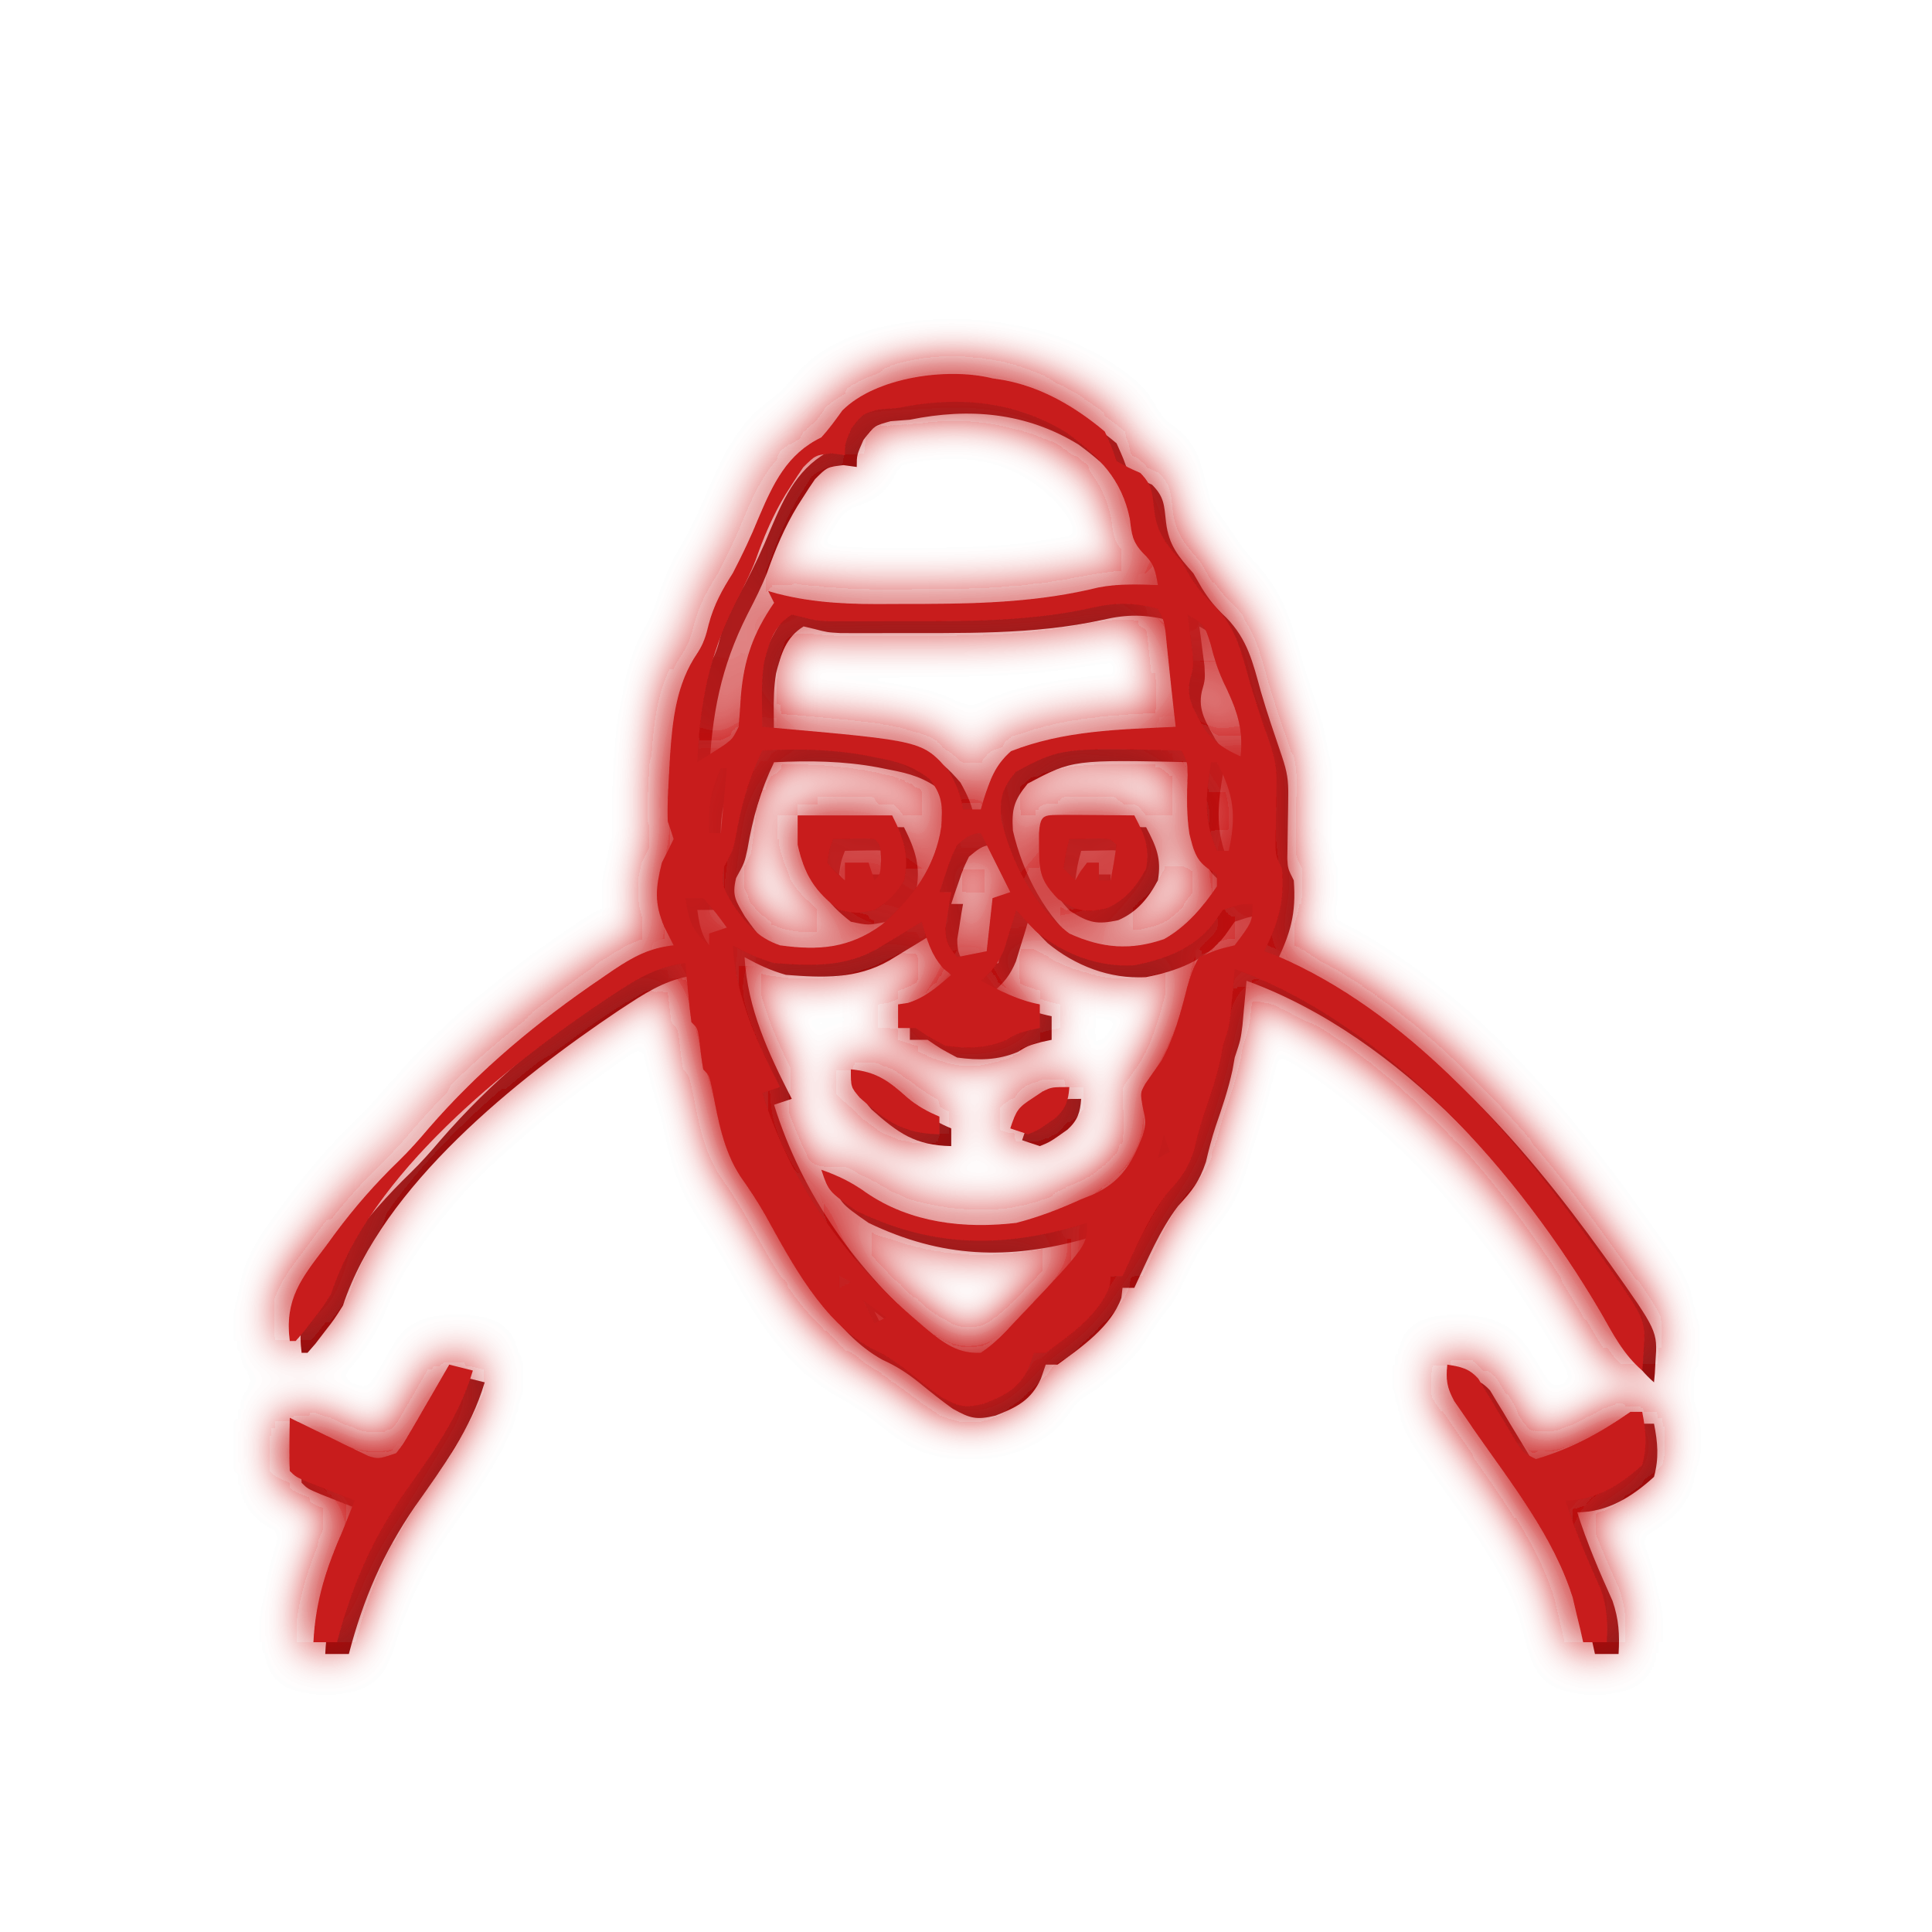
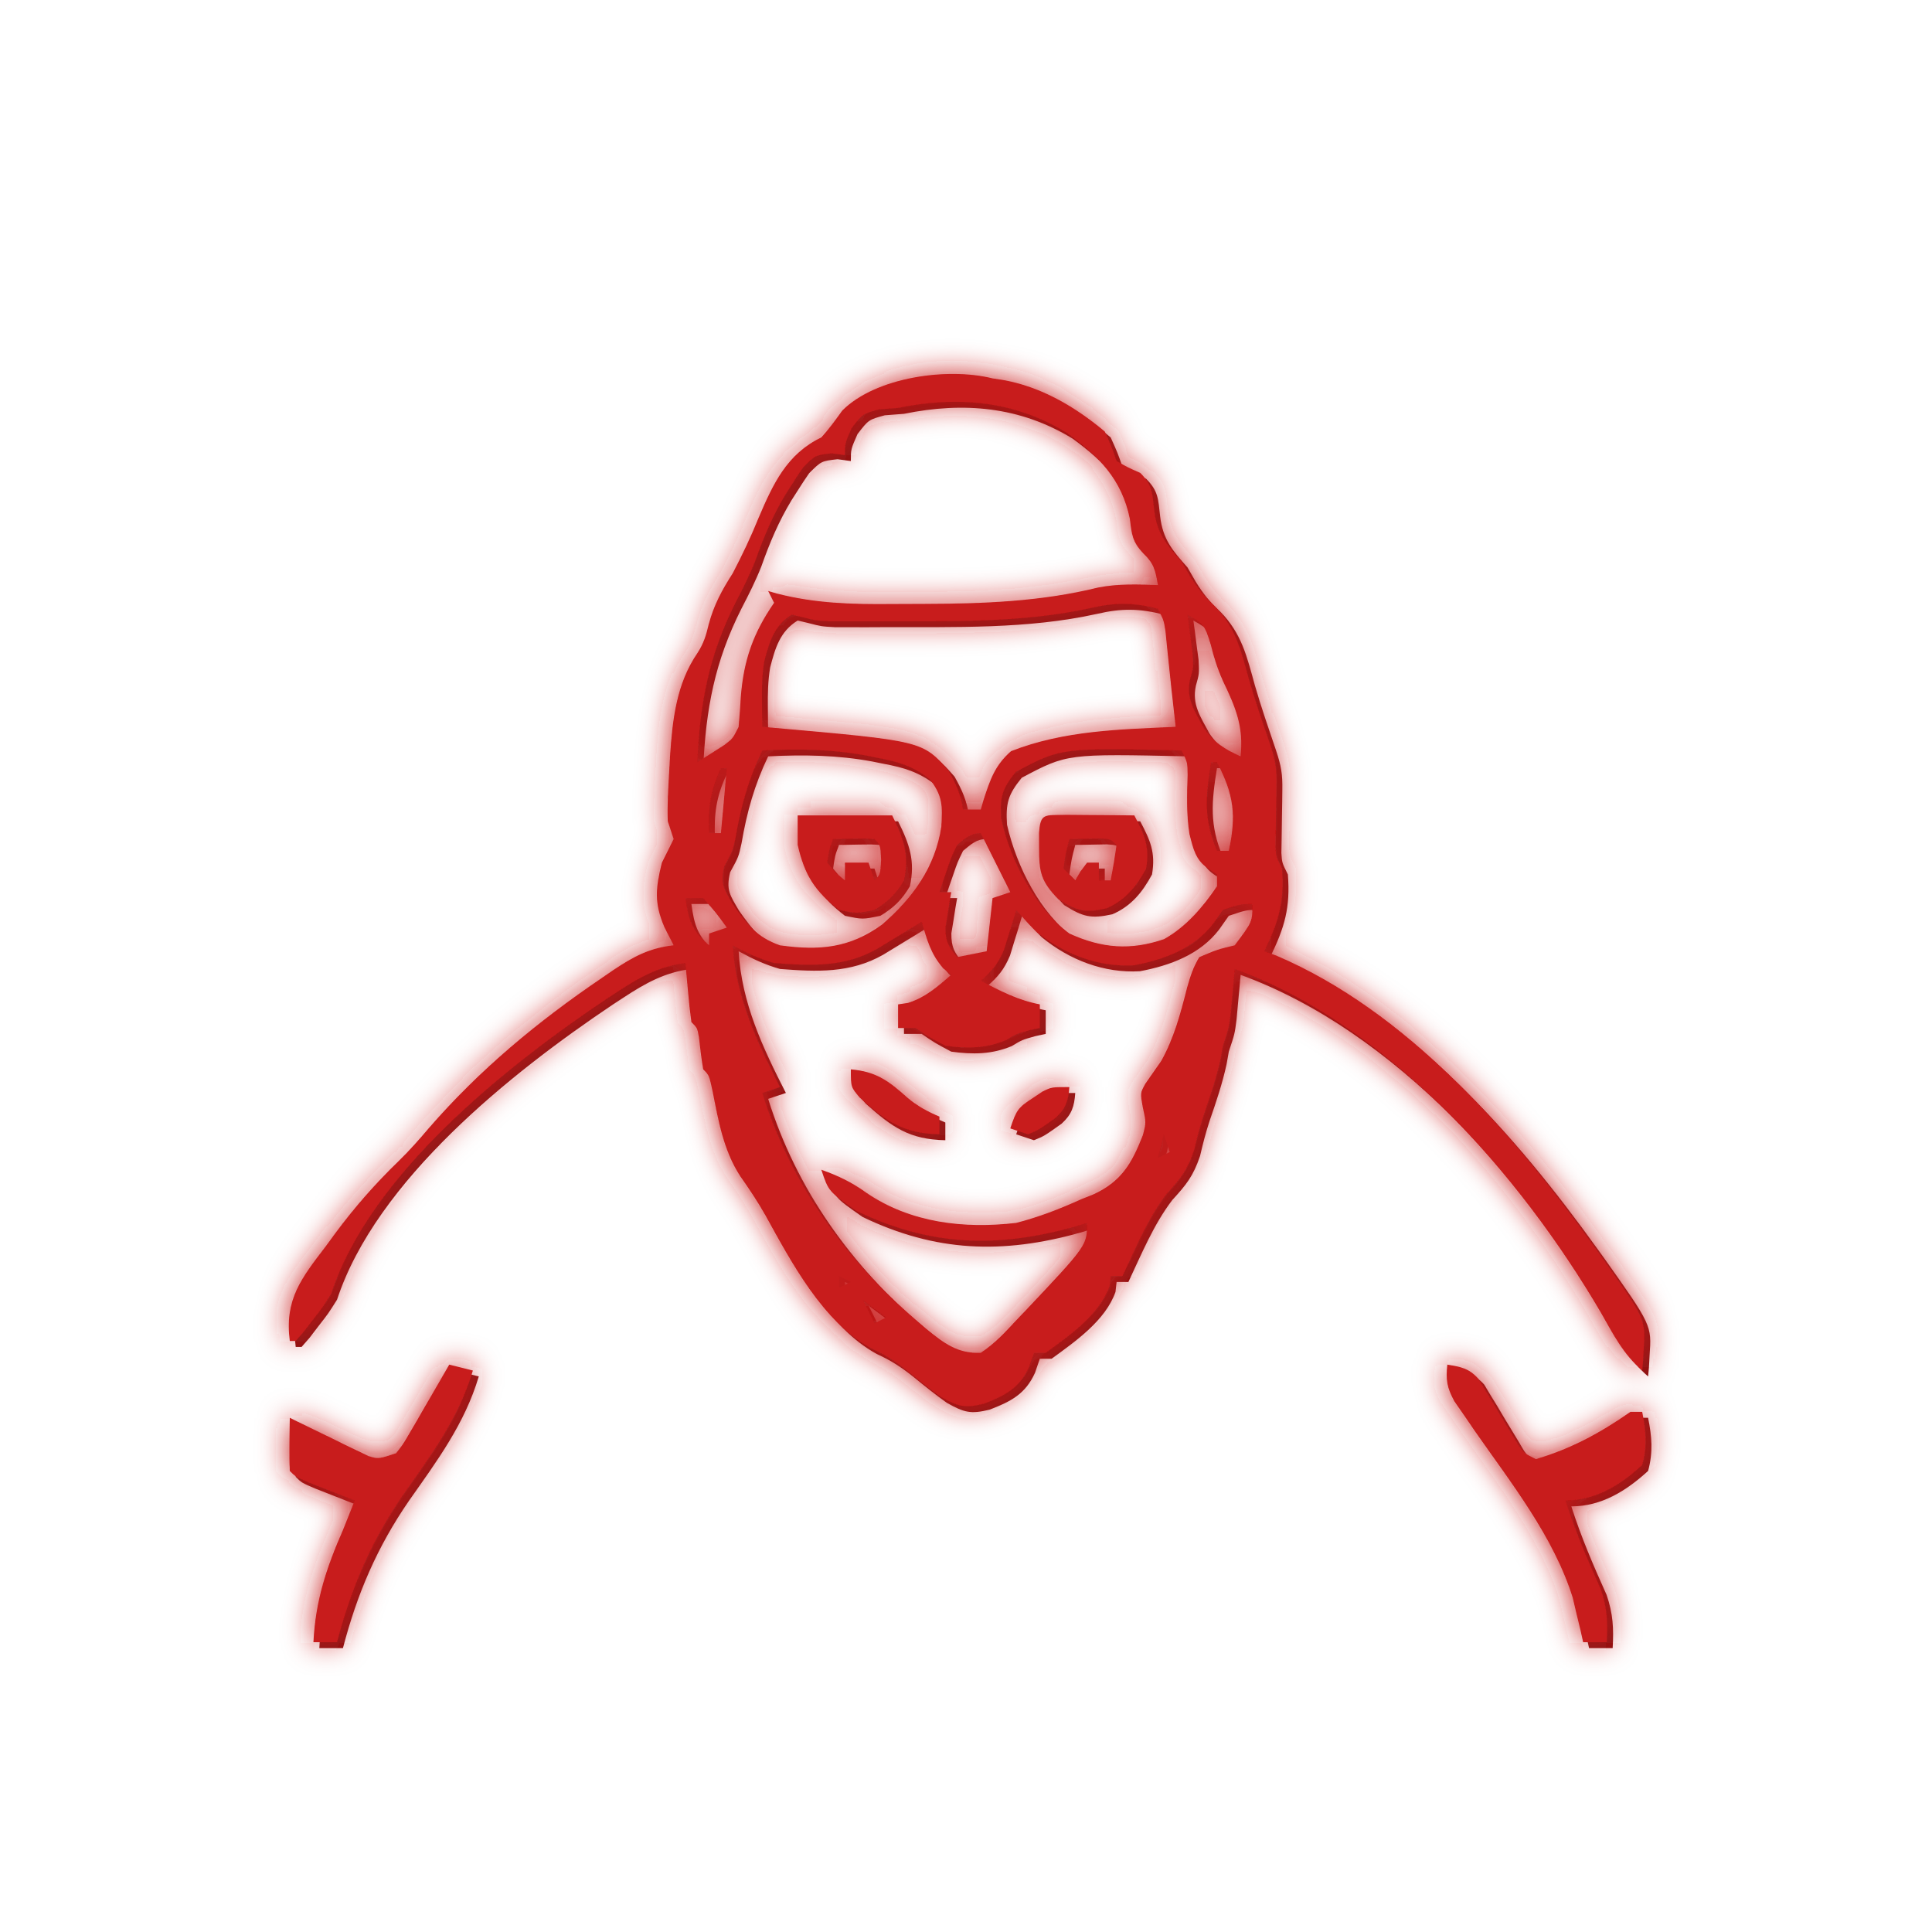
<svg xmlns="http://www.w3.org/2000/svg" version="1.1" width="229" height="229" viewBox="0 0 229 229">
  <defs>
    <filter id="glow">
-       <feGaussianBlur stdDeviation="4" result="blur" />
+       <feGaussianBlur stdDeviation="2.5" result="blur" />
      <feMerge>
-         <feMergeNode in="blur" />
        <feMergeNode in="blur" />
        <feMergeNode in="SourceGraphic" />
      </feMerge>
    </filter>
  </defs>
  <g transform="translate(34.35,34.35) scale(0.7)">
-     <g transform="translate(2,2)">
+     <g transform="translate(1,1)">
      <path d="M0 0 C0.598 0.092 1.196 0.183 1.812 0.277 C8.264 1.435 14.017 4.814 19 9 C20.195 11.66 20.195 11.66 21 14 C23 15.125 23 15.125 25 16 C27.063 18.063 27.043 19.389 27.375 22.375 C27.826 26.21 29.418 28.115 32 31 C32.474 31.825 32.949 32.65 33.438 33.5 C34.752 35.603 35.796 36.847 37.562 38.5 C41.199 42.229 42.065 46.092 43.43 51.031 C44.5 54.726 45.765 58.358 47 62 C47.884 64.651 48.111 66.031 48.062 68.723 C48.055 69.426 48.047 70.129 48.039 70.854 C48.026 71.582 48.013 72.311 48 73.062 C47.975 74.512 47.953 75.961 47.938 77.41 C47.932 77.731 47.932 77.731 47.902 79.352 C48 81 48 81 49 83 C49.439 88.594 48.461 91.975 46 97 C46.346 97.125 46.346 97.125 48.098 97.758 C70.101 107.175 87.66 127.278 101.312 146.25 C101.721 146.816 102.129 147.382 102.55 147.965 C110.608 159.329 110.608 159.329 110.25 164.438 C110.214 165.117 110.178 165.796 110.141 166.496 C110.094 166.992 110.048 167.489 110 168 C106.798 165.249 105.057 161.804 103 158.188 C89.289 134.785 67.143 109.494 41 100 C40.939 100.687 40.879 101.374 40.816 102.082 C40.733 102.983 40.649 103.884 40.562 104.812 C40.481 105.706 40.4 106.599 40.316 107.52 C40 110 40 110 39 113 C38.938 113.351 38.938 113.351 38.625 115.125 C37.906 118.43 36.853 121.537 35.746 124.73 C35.095 126.71 34.597 128.66 34.125 130.688 C32.964 134.106 31.803 135.54 29.441 138.113 C26.268 142.267 24.221 147.284 22 152 C21.34 152 20.68 152 20 152 C19.938 152.557 19.876 153.114 19.812 153.688 C18.113 158.526 13.061 162.037 9 165 C8.34 165 7.68 165 7 165 C6.732 165.784 6.464 166.567 6.188 167.375 C4.556 170.982 2.134 172.224 -1.5 173.625 C-4.71 174.405 -5.787 174.119 -8.723 172.484 C-10.68 171.091 -12.542 169.595 -14.402 168.074 C-16.507 166.394 -18.215 165.289 -20.625 164.188 C-28.8 159.709 -34.066 149.659 -38.438 141.766 C-39.767 139.413 -41.195 137.266 -42.75 135.062 C-45.595 130.645 -46.419 125.737 -47.422 120.66 C-48 118 -48 118 -49 117 C-49.317 115.204 -49.511 113.406 -49.719 111.594 C-50 110 -50 110 -51 109 C-51.233 107.318 -51.413 105.629 -51.562 103.938 C-51.646 103.018 -51.73 102.099 -51.816 101.152 C-51.877 100.442 -51.938 99.732 -52 99 C-56.471 99.558 -59.735 101.384 -63.438 103.812 C-64.048 104.211 -64.659 104.61 -65.288 105.021 C-82.531 116.575 -105.369 134.811 -112 155 C-113.473 157.336 -113.473 157.336 -115.062 159.375 C-115.59 160.063 -116.117 160.752 -116.66 161.461 C-117.102 161.969 -117.544 162.477 -118 163 C-118.33 163 -118.66 163 -119 163 C-119.905 155.985 -117.108 152.445 -112.938 147 C-112.376 146.232 -111.815 145.463 -111.236 144.672 C-107.959 140.268 -104.477 136.308 -100.533 132.492 C-98.743 130.75 -97.112 128.908 -95.5 127 C-86.852 117.031 -77.018 108.893 -66.125 101.5 C-65.495 101.066 -64.864 100.633 -64.215 100.186 C-60.835 97.94 -58.13 96.44 -54 96 C-54.516 94.989 -55.031 93.979 -55.562 92.938 C-57.329 88.82 -57.061 86.325 -56 82 C-55.667 81.333 -55.667 81.333 -54 78 C-54.33 77.01 -54.66 76.02 -55 75 C-55.108 72.121 -54.911 69.251 -54.75 66.375 C-54.727 65.97 -54.727 65.97 -54.613 63.918 C-54.198 57.764 -53.541 51.698 -49.961 46.488 C-48.91 44.861 -48.509 43.503 -48.062 41.625 C-47.185 38.355 -45.835 35.863 -44 33 C-42.394 29.922 -40.926 26.841 -39.625 23.625 C-37.151 17.81 -34.812 12.792 -29 10 C-27.68 8.55 -26.584 7.029 -25.441 5.438 C-19.723 -0.266 -7.542 -1.886 0 0 Z M-16 5 C-16.536 5.041 -16.536 5.041 -19.25 5.25 C-22 6 -22 6 -23.875 8.438 C-25 11 -25 11 -25 13 C-25.371 12.948 -25.371 12.948 -27.25 12.688 C-30 13 -30 13 -32.062 15.062 C-32.733 16.025 -33.377 17.006 -34 18 C-34.34 18.531 -34.681 19.062 -35.031 19.609 C-37.22 23.224 -38.748 26.861 -40.152 30.836 C-41.116 33.297 -42.283 35.591 -43.5 37.938 C-48.054 46.964 -49.55 54.952 -50 65 C-49.515 64.691 -49.515 64.691 -47.062 63.125 C-46.517 62.777 -45.972 62.429 -45.41 62.07 C-44 61 -44 61 -43 59 C-42.845 57.273 -42.725 55.543 -42.625 53.812 C-42.114 47.62 -40.533 43.14 -37 38 C-37.33 37.34 -37.66 36.68 -38 36 C-37.511 36.142 -37.021 36.284 -36.517 36.431 C-30.018 38.113 -23.69 38.275 -17.017 38.206 C-15.201 38.188 -13.385 38.185 -11.568 38.186 C-1.61 38.156 8.188 37.804 17.887 35.41 C21.288 34.75 24.545 34.874 28 35 C27.585 32.591 27.335 31.308 25.504 29.625 C23.661 27.634 23.57 26.473 23.25 23.812 C21.88 17.062 17.989 13.193 12.551 9.203 C3.682 3.765 -5.916 2.942 -16 5 Z M16.688 38.875 C4.963 41.48 -7.428 41.085 -19.375 41.125 C-20.368 41.13 -21.361 41.134 -22.384 41.139 C-23.317 41.137 -24.25 41.135 -25.211 41.133 C-26.039 41.132 -26.867 41.131 -27.72 41.129 C-30 41 -30 41 -32.198 40.429 C-32.792 40.288 -33.387 40.146 -34 40 C-37.001 41.847 -37.804 44.648 -38.665 47.961 C-39.042 50.256 -39.079 52.418 -39.051 54.742 C-39.043 55.543 -39.036 56.343 -39.029 57.167 C-39.019 57.772 -39.01 58.377 -39 59 C-38.738 59.022 -38.738 59.022 -37.415 59.136 C-11.863 61.393 -11.863 61.393 -7.438 66.438 C-6.17 68.697 -5.378 70.451 -5 73 C-4.01 73 -3.02 73 -2 73 C-1.921 72.729 -1.921 72.729 -1.52 71.355 C-0.402 67.928 0.383 65.544 3.125 63.125 C12.118 59.606 21.462 59.445 31 59 C30.939 58.455 30.879 57.909 30.816 57.348 C30.733 56.594 30.649 55.839 30.562 55.062 C30.471 54.248 30.379 53.433 30.285 52.594 C30.097 50.886 29.918 49.178 29.746 47.469 C29.665 46.675 29.584 45.881 29.5 45.062 C29.464 44.697 29.464 44.697 29.281 42.848 C29 41 29 41 28 39 C23.867 37.945 20.83 37.915 16.688 38.875 Z M33 40 C33.084 40.603 33.168 41.207 33.254 41.828 C33.356 42.627 33.458 43.427 33.562 44.25 C33.667 45.039 33.771 45.828 33.879 46.641 C34 49 34 49 33.426 51.043 C32.723 54.274 34.245 56.348 35.742 59.16 C37.422 61.617 39.304 62.802 42 64 C42.516 58.965 41.188 55.772 39.012 51.25 C38.082 49.183 37.473 47.258 36.938 45.062 C35.953 41.845 35.726 41.529 33 40 Z M-39 63 C-41.333 67.879 -42.593 72.391 -43.508 77.719 C-44 80 -44 80 -45.438 82.625 C-46.158 85.667 -45.48 86.464 -43.938 89.125 C-41.61 92.415 -39.901 94.643 -36 96 C-29.344 96.922 -24.216 96.489 -18.715 92.484 C-13.527 87.994 -9.742 82.824 -8.68 75.918 C-8.484 72.4 -8.415 70.768 -10.621 67.871 C-13.451 65.645 -16.037 64.895 -19.5 64.25 C-20.109 64.127 -20.717 64.004 -21.344 63.878 C-27.249 62.779 -33 62.703 -39 63 Z M3.938 66.625 C1.604 69.485 1.214 70.954 1.445 74.582 C3.091 81.756 7.069 89.552 13 94 C18.506 96.514 23.388 96.906 29.062 94.938 C32.798 92.843 35.614 89.511 38 86 C38 85.34 38 84.68 38 84 C37.529 83.691 37.059 83.381 36.574 83.062 C34.344 81.557 33.984 79.669 33.336 77.145 C32.812 73.802 32.909 70.51 33.027 67.137 C33 65 33 65 32 63 C11.618 62.55 11.618 62.55 3.938 66.625 Z M37 65 C36.076 70.619 35.701 74.725 38 80 C38.66 80 39.32 80 40 80 C41.301 73.963 40.858 70.488 38 65 C37.67 65 37.34 65 37 65 Z M-46 66 C-47.802 69.83 -48.196 72.781 -48 77 C-47.34 77 -46.68 77 -46 77 C-45.67 73.37 -45.34 69.74 -45 66 C-45.33 66 -45.66 66 -46 66 Z M-6 79 C-6.949 80.945 -6.949 80.945 -7.688 83.125 C-7.939 83.849 -8.19 84.574 -8.449 85.32 C-8.631 85.875 -8.813 86.429 -9 87 C-8.34 87 -7.68 87 -7 87 C-7.095 87.543 -7.191 88.085 -7.289 88.645 C-7.4 89.36 -7.511 90.075 -7.625 90.812 C-7.741 91.52 -7.857 92.228 -7.977 92.957 C-8.004 95.323 -7.483 96.205 -6 98 C-4.35 97.67 -2.7 97.34 -1 97 C-0.835 95.515 -0.835 95.515 0 88 C0.99 87.67 1.98 87.34 3 87 C1.35 83.7 -0.3 80.4 -2 77 C-3.759 77 -4.668 77.914 -6 79 Z M-52 88 C-51.502 91.688 -50.899 93.605 -48 96 C-48 95.34 -48 94.68 -48 94 C-47.01 93.67 -46.02 93.34 -45 93 C-46.812 90.5 -46.812 90.5 -49 88 C-49.99 88 -50.98 88 -52 88 Z M3 88 C4 90 4 90 4 90 Z M39 90 C38.464 90.763 37.928 91.526 37.375 92.312 C34.151 96.546 29.063 98.421 23.953 99.387 C17.86 99.74 12.015 97.475 7.32 93.621 C6.157 92.468 5.069 91.241 4 90 C3.818 90.615 3.636 91.23 3.449 91.863 C3.324 92.267 3.324 92.267 2.688 94.312 C2.444 95.113 2.2 95.914 1.949 96.738 C0.958 99.1 -0.081 100.339 -2 102 C1.323 103.737 4.29 105.286 8 106 C8 107.32 8 108.64 8 110 C7.423 110.124 6.845 110.248 6.25 110.375 C4 111 4 111 2.25 112.062 C-1.145 113.477 -4.374 113.498 -8 113 C-10.812 111.5 -10.812 111.5 -13 110 C-13.99 110 -14.98 110 -16 110 C-16 108.68 -16 107.36 -16 106 C-15.722 105.959 -15.722 105.959 -14.312 105.75 C-11.303 104.774 -9.378 103.048 -7 101 C-7.227 100.814 -7.227 100.814 -8.375 99.875 C-10.47 97.457 -11.12 95.046 -12 92 C-12.687 92.422 -13.374 92.843 -14.082 93.277 C-14.983 93.825 -15.884 94.373 -16.812 94.938 C-17.706 95.483 -18.599 96.028 -19.52 96.59 C-25.086 99.754 -30.753 99.483 -37 99 C-39.617 98.25 -41.595 97.312 -44 96 C-43.495 104.745 -39.954 112.276 -36 120 C-36.99 120.33 -37.98 120.66 -39 121 C-34.236 136.297 -24.898 149.292 -12.75 159.625 C-12.255 160.051 -11.76 160.477 -11.249 160.916 C-8.276 163.343 -5.91 165.176 -2 165 C0.302 163.49 2.078 161.579 3.938 159.562 C4.463 159.014 4.989 158.465 5.53 157.899 C16 146.809 16 146.809 16 143 C15.285 143.217 14.569 143.433 13.832 143.656 C0.664 147.336 -10.641 146.93 -23 141 C-27.778 137.666 -27.778 137.666 -29 134 C-26.083 135.03 -23.836 136.118 -21.312 137.938 C-13.852 143.006 -4.794 144.034 4 143 C7.85 142.01 11.383 140.637 15 139 C15.694 138.723 16.387 138.446 17.102 138.16 C21.823 135.98 23.567 132.94 25.441 128.164 C26 126 26 126 25.438 123.438 C25 121 25 121 25.855 119.449 C26.75 118.163 27.646 116.878 28.543 115.594 C30.74 111.682 31.852 107.442 32.948 103.104 C33.486 101.232 33.983 99.663 35 98 C38.043 96.711 38.043 96.711 41 96 C44 92 44 92 44 89 C42 89 42 89 39 90 Z M-47 105 C-46 107 -46 107 -46 107 Z M31 122 C32 124 32 124 32 124 Z M-41 128 C-40 130 -40 130 -40 130 Z M29 128 C28.67 129.32 28.34 130.64 28 132 C28.66 131.67 29.32 131.34 30 131 C29.67 130.01 29.34 129.02 29 128 Z M26 134 C27 136 27 136 27 136 Z M18 147 C19 149 19 149 19 149 Z M15 151 C16 153 16 153 16 153 Z M-26 152 C-26 152.66 -26 153.32 -26 154 C-25.34 153.67 -24.68 153.34 -24 153 C-24.66 152.67 -25.32 152.34 -26 152 Z M-22 156 C-21.34 157.32 -20.68 158.64 -20 160 C-19.34 159.67 -18.68 159.34 -18 159 C-19.32 158.01 -20.64 157.02 -22 156 Z " fill="#8b1414" transform="translate(119,15)" />
      <path d="M0 0 C5.28 0 10.56 0 16 0 C17.951 3.902 18.922 6.742 18 11 C16.691 13.247 15.233 14.673 13 16 C10 16.625 10 16.625 7 16 C2.889 12.823 1.181 10.153 0 5 C0 3.35 0 1.7 0 0 Z M6 4 C5.312 5.812 5.312 5.812 5 8 C6.438 9.75 6.438 9.75 8 11 C8 10.01 8 9.02 8 8 C9.32 8 10.64 8 12 8 C12.33 8.99 12.66 9.98 13 11 C14 10 14 10 14.125 7.5 C14 5 14 5 13 4 C11.371 3.902 11.371 3.902 9.438 3.938 C8.87 3.948 8.87 3.948 6 4 Z " fill="#8b1414" transform="translate(86,89)" />
      <path d="M0 0 C1.395 0.007 2.789 0.019 4.184 0.035 C4.895 0.04 5.605 0.044 6.338 0.049 C8.099 0.061 9.86 0.079 11.621 0.098 C13.337 3.364 14.243 5.364 13.621 9.098 C11.986 12.12 10.106 14.455 6.906 15.84 C3.287 16.616 1.966 16.315 -1.254 14.285 C-4.215 11.237 -4.517 9.671 -4.504 5.535 C-4.505 5.132 -4.505 5.132 -4.512 3.094 C-4.282 -0.359 -3.574 0.103 0 0 Z M0.621 4.098 C-0.004 6.473 -0.004 6.473 -0.379 9.098 C0.281 9.758 0.941 10.418 1.621 11.098 C1.91 10.603 2.199 10.108 2.496 9.598 C2.867 9.103 3.239 8.608 3.621 8.098 C4.281 8.098 4.941 8.098 5.621 8.098 C5.621 9.088 5.621 10.078 5.621 11.098 C6.281 11.098 6.941 11.098 7.621 11.098 C8.002 9.106 8.334 7.105 8.621 5.098 C7.621 4.098 7.621 4.098 5.992 4 C5.673 4.006 5.673 4.006 4.059 4.035 C3.491 4.045 3.491 4.045 0.621 4.098 Z " fill="#8b1414" transform="translate(131.3789,88.90234)" />
      <path d="M0 0 C4.351 0.384 6.444 1.99 9.574 4.789 C11.249 6.212 12.98 7.145 15 8 C15 8.99 15 9.98 15 11 C8.89 10.873 6.017 8.814 1.504 4.789 C0 3 0 3 0 0 Z " fill="#8b1414" transform="translate(95,132)" />
      <path d="M0 0 C-0.164 2.292 -0.589 3.622 -2.297 5.191 C-5.254 7.292 -5.254 7.292 -7 8 C-7.99 7.67 -8.98 7.34 -10 7 C-8.957 3.871 -8.708 3.49 -6.125 1.812 C-5.612 1.468 -5.099 1.124 -4.57 0.77 C-3 0 -3 0 0 0 Z " fill="#8b1414" transform="translate(132,135)" />
      <path d="M0 0 C1.32 0.33 2.64 0.66 4 1 C1.613 9.019 -3.05 15.273 -7.818 22.047 C-13.224 29.9 -16.601 37.804 -19 47 C-20.32 47 -21.64 47 -23 47 C-22.662 40 -20.8 34.381 -18 28 C-17.328 26.335 -16.66 24.669 -16 23 C-16.71 22.723 -17.421 22.446 -18.152 22.16 C-19.071 21.798 -19.991 21.436 -20.938 21.062 C-21.854 20.703 -22.771 20.343 -23.715 19.973 C-26 19 -26 19 -27 18 C-27.072 16.481 -27.084 14.958 -27.062 13.438 C-27.053 12.611 -27.044 11.785 -27.035 10.934 C-27.024 10.296 -27.012 9.657 -27 9 C-26.561 9.217 -26.123 9.435 -25.671 9.658 C-23.681 10.637 -21.685 11.6 -19.688 12.562 C-18.997 12.905 -18.307 13.247 -17.596 13.6 C-17.262 13.759 -17.262 13.759 -15.574 14.566 C-14.962 14.865 -14.349 15.163 -13.718 15.471 C-12 16 -12 16 -9 15 C-7.833 13.51 -7.833 13.51 -6.738 11.621 C-6.342 10.948 -5.946 10.274 -5.537 9.58 C-5.133 8.873 -4.729 8.166 -4.312 7.438 C-3.897 6.727 -3.481 6.016 -3.053 5.283 C-2.027 3.527 -1.01 1.766 0 0 Z " fill="#8b1414" transform="translate(27,182)" />
      <path d="M0 0 C2.32 0.381 3.646 0.608 5.249 2.383 C5.42 2.67 5.42 2.67 6.289 4.125 C6.673 4.749 7.057 5.373 7.453 6.016 C7.84 6.67 8.227 7.325 8.625 8 C9.405 9.294 10.188 10.586 10.977 11.875 C11.318 12.45 11.659 13.025 12.01 13.617 C13 15 13 15 15 16 C20.916 14.266 25.987 11.509 31 8 C31.66 8 32.32 8 33 8 C33.637 11.187 33.858 13.842 33 17 C29.279 20.392 25.101 23 20 23 C21.648 28.175 23.745 33.047 25.977 38 C27.064 41.188 27.189 43.656 27 47 C25.68 47 24.36 47 23 47 C22.853 46.334 22.706 45.667 22.555 44.98 C22.33 44.059 22.106 43.137 21.875 42.188 C21.771 41.741 21.771 41.741 21.242 39.48 C18.017 29.149 10.798 20.046 4.684 11.279 C4.381 10.837 4.381 10.837 2.852 8.598 C2.577 8.203 2.577 8.203 1.19 6.207 C-0.067 3.876 -0.271 2.601 0 0 Z " fill="#8b1414" transform="translate(196,182)" />
    </g>
    <g filter="url(#glow)">
      <path d="M0 0 C0.598 0.092 1.196 0.183 1.812 0.277 C8.264 1.435 14.017 4.814 19 9 C20.195 11.66 20.195 11.66 21 14 C23 15.125 23 15.125 25 16 C27.063 18.063 27.043 19.389 27.375 22.375 C27.826 26.21 29.418 28.115 32 31 C32.474 31.825 32.949 32.65 33.438 33.5 C34.752 35.603 35.796 36.847 37.562 38.5 C41.199 42.229 42.065 46.092 43.43 51.031 C44.5 54.726 45.765 58.358 47 62 C47.884 64.651 48.111 66.031 48.062 68.723 C48.055 69.426 48.047 70.129 48.039 70.854 C48.026 71.582 48.013 72.311 48 73.062 C47.975 74.512 47.953 75.961 47.938 77.41 C47.932 77.731 47.932 77.731 47.902 79.352 C48 81 48 81 49 83 C49.439 88.594 48.461 91.975 46 97 C46.346 97.125 46.346 97.125 48.098 97.758 C70.101 107.175 87.66 127.278 101.312 146.25 C101.721 146.816 102.129 147.382 102.55 147.965 C110.608 159.329 110.608 159.329 110.25 164.438 C110.214 165.117 110.178 165.796 110.141 166.496 C110.094 166.992 110.048 167.489 110 168 C106.798 165.249 105.057 161.804 103 158.188 C89.289 134.785 67.143 109.494 41 100 C40.939 100.687 40.879 101.374 40.816 102.082 C40.733 102.983 40.649 103.884 40.562 104.812 C40.481 105.706 40.4 106.599 40.316 107.52 C40 110 40 110 39 113 C38.938 113.351 38.938 113.351 38.625 115.125 C37.906 118.43 36.853 121.537 35.746 124.73 C35.095 126.71 34.597 128.66 34.125 130.688 C32.964 134.106 31.803 135.54 29.441 138.113 C26.268 142.267 24.221 147.284 22 152 C21.34 152 20.68 152 20 152 C19.938 152.557 19.876 153.114 19.812 153.688 C18.113 158.526 13.061 162.037 9 165 C8.34 165 7.68 165 7 165 C6.732 165.784 6.464 166.567 6.188 167.375 C4.556 170.982 2.134 172.224 -1.5 173.625 C-4.71 174.405 -5.787 174.119 -8.723 172.484 C-10.68 171.091 -12.542 169.595 -14.402 168.074 C-16.507 166.394 -18.215 165.289 -20.625 164.188 C-28.8 159.709 -34.066 149.659 -38.438 141.766 C-39.767 139.413 -41.195 137.266 -42.75 135.062 C-45.595 130.645 -46.419 125.737 -47.422 120.66 C-48 118 -48 118 -49 117 C-49.317 115.204 -49.511 113.406 -49.719 111.594 C-50 110 -50 110 -51 109 C-51.233 107.318 -51.413 105.629 -51.562 103.938 C-51.646 103.018 -51.73 102.099 -51.816 101.152 C-51.877 100.442 -51.938 99.732 -52 99 C-56.471 99.558 -59.735 101.384 -63.438 103.812 C-64.048 104.211 -64.659 104.61 -65.288 105.021 C-82.531 116.575 -105.369 134.811 -112 155 C-113.473 157.336 -113.473 157.336 -115.062 159.375 C-115.59 160.063 -116.117 160.752 -116.66 161.461 C-117.102 161.969 -117.544 162.477 -118 163 C-118.33 163 -118.66 163 -119 163 C-119.905 155.985 -117.108 152.445 -112.938 147 C-112.376 146.232 -111.815 145.463 -111.236 144.672 C-107.959 140.268 -104.477 136.308 -100.533 132.492 C-98.743 130.75 -97.112 128.908 -95.5 127 C-86.852 117.031 -77.018 108.893 -66.125 101.5 C-65.495 101.066 -64.864 100.633 -64.215 100.186 C-60.835 97.94 -58.13 96.44 -54 96 C-54.516 94.989 -55.031 93.979 -55.562 92.938 C-57.329 88.82 -57.061 86.325 -56 82 C-55.667 81.333 -55.667 81.333 -54 78 C-54.33 77.01 -54.66 76.02 -55 75 C-55.108 72.121 -54.911 69.251 -54.75 66.375 C-54.727 65.97 -54.727 65.97 -54.613 63.918 C-54.198 57.764 -53.541 51.698 -49.961 46.488 C-48.91 44.861 -48.509 43.503 -48.062 41.625 C-47.185 38.355 -45.835 35.863 -44 33 C-42.394 29.922 -40.926 26.841 -39.625 23.625 C-37.151 17.81 -34.812 12.792 -29 10 C-27.68 8.55 -26.584 7.029 -25.441 5.438 C-19.723 -0.266 -7.542 -1.886 0 0 Z M-16 5 C-16.536 5.041 -16.536 5.041 -19.25 5.25 C-22 6 -22 6 -23.875 8.438 C-25 11 -25 11 -25 13 C-25.371 12.948 -25.371 12.948 -27.25 12.688 C-30 13 -30 13 -32.062 15.062 C-32.733 16.025 -33.377 17.006 -34 18 C-34.34 18.531 -34.681 19.062 -35.031 19.609 C-37.22 23.224 -38.748 26.861 -40.152 30.836 C-41.116 33.297 -42.283 35.591 -43.5 37.938 C-48.054 46.964 -49.55 54.952 -50 65 C-49.515 64.691 -49.515 64.691 -47.062 63.125 C-46.517 62.777 -45.972 62.429 -45.41 62.07 C-44 61 -44 61 -43 59 C-42.845 57.273 -42.725 55.543 -42.625 53.812 C-42.114 47.62 -40.533 43.14 -37 38 C-37.33 37.34 -37.66 36.68 -38 36 C-37.511 36.142 -37.021 36.284 -36.517 36.431 C-30.018 38.113 -23.69 38.275 -17.017 38.206 C-15.201 38.188 -13.385 38.185 -11.568 38.186 C-1.61 38.156 8.188 37.804 17.887 35.41 C21.288 34.75 24.545 34.874 28 35 C27.585 32.591 27.335 31.308 25.504 29.625 C23.661 27.634 23.57 26.473 23.25 23.812 C21.88 17.062 17.989 13.193 12.551 9.203 C3.682 3.765 -5.916 2.942 -16 5 Z M16.688 38.875 C4.963 41.48 -7.428 41.085 -19.375 41.125 C-20.368 41.13 -21.361 41.134 -22.384 41.139 C-23.317 41.137 -24.25 41.135 -25.211 41.133 C-26.039 41.132 -26.867 41.131 -27.72 41.129 C-30 41 -30 41 -32.198 40.429 C-32.792 40.288 -33.387 40.146 -34 40 C-37.001 41.847 -37.804 44.648 -38.665 47.961 C-39.042 50.256 -39.079 52.418 -39.051 54.742 C-39.043 55.543 -39.036 56.343 -39.029 57.167 C-39.019 57.772 -39.01 58.377 -39 59 C-38.738 59.022 -38.738 59.022 -37.415 59.136 C-11.863 61.393 -11.863 61.393 -7.438 66.438 C-6.17 68.697 -5.378 70.451 -5 73 C-4.01 73 -3.02 73 -2 73 C-1.921 72.729 -1.921 72.729 -1.52 71.355 C-0.402 67.928 0.383 65.544 3.125 63.125 C12.118 59.606 21.462 59.445 31 59 C30.939 58.455 30.879 57.909 30.816 57.348 C30.733 56.594 30.649 55.839 30.562 55.062 C30.471 54.248 30.379 53.433 30.285 52.594 C30.097 50.886 29.918 49.178 29.746 47.469 C29.665 46.675 29.584 45.881 29.5 45.062 C29.464 44.697 29.464 44.697 29.281 42.848 C29 41 29 41 28 39 C23.867 37.945 20.83 37.915 16.688 38.875 Z M33 40 C33.084 40.603 33.168 41.207 33.254 41.828 C33.356 42.627 33.458 43.427 33.562 44.25 C33.667 45.039 33.771 45.828 33.879 46.641 C34 49 34 49 33.426 51.043 C32.723 54.274 34.245 56.348 35.742 59.16 C37.422 61.617 39.304 62.802 42 64 C42.516 58.965 41.188 55.772 39.012 51.25 C38.082 49.183 37.473 47.258 36.938 45.062 C35.953 41.845 35.726 41.529 33 40 Z M-39 63 C-41.333 67.879 -42.593 72.391 -43.508 77.719 C-44 80 -44 80 -45.438 82.625 C-46.158 85.667 -45.48 86.464 -43.938 89.125 C-41.61 92.415 -39.901 94.643 -36 96 C-29.344 96.922 -24.216 96.489 -18.715 92.484 C-13.527 87.994 -9.742 82.824 -8.68 75.918 C-8.484 72.4 -8.415 70.768 -10.621 67.871 C-13.451 65.645 -16.037 64.895 -19.5 64.25 C-20.109 64.127 -20.717 64.004 -21.344 63.878 C-27.249 62.779 -33 62.703 -39 63 Z M3.938 66.625 C1.604 69.485 1.214 70.954 1.445 74.582 C3.091 81.756 7.069 89.552 13 94 C18.506 96.514 23.388 96.906 29.062 94.938 C32.798 92.843 35.614 89.511 38 86 C38 85.34 38 84.68 38 84 C37.529 83.691 37.059 83.381 36.574 83.062 C34.344 81.557 33.984 79.669 33.336 77.145 C32.812 73.802 32.909 70.51 33.027 67.137 C33 65 33 65 32 63 C11.618 62.55 11.618 62.55 3.938 66.625 Z M37 65 C36.076 70.619 35.701 74.725 38 80 C38.66 80 39.32 80 40 80 C41.301 73.963 40.858 70.488 38 65 C37.67 65 37.34 65 37 65 Z M-46 66 C-47.802 69.83 -48.196 72.781 -48 77 C-47.34 77 -46.68 77 -46 77 C-45.67 73.37 -45.34 69.74 -45 66 C-45.33 66 -45.66 66 -46 66 Z M-6 79 C-6.949 80.945 -6.949 80.945 -7.688 83.125 C-7.939 83.849 -8.19 84.574 -8.449 85.32 C-8.631 85.875 -8.813 86.429 -9 87 C-8.34 87 -7.68 87 -7 87 C-7.095 87.543 -7.191 88.085 -7.289 88.645 C-7.4 89.36 -7.511 90.075 -7.625 90.812 C-7.741 91.52 -7.857 92.228 -7.977 92.957 C-8.004 95.323 -7.483 96.205 -6 98 C-4.35 97.67 -2.7 97.34 -1 97 C-0.835 95.515 -0.835 95.515 0 88 C0.99 87.67 1.98 87.34 3 87 C1.35 83.7 -0.3 80.4 -2 77 C-3.759 77 -4.668 77.914 -6 79 Z M-52 88 C-51.502 91.688 -50.899 93.605 -48 96 C-48 95.34 -48 94.68 -48 94 C-47.01 93.67 -46.02 93.34 -45 93 C-46.812 90.5 -46.812 90.5 -49 88 C-49.99 88 -50.98 88 -52 88 Z M3 88 C4 90 4 90 4 90 Z M39 90 C38.464 90.763 37.928 91.526 37.375 92.312 C34.151 96.546 29.063 98.421 23.953 99.387 C17.86 99.74 12.015 97.475 7.32 93.621 C6.157 92.468 5.069 91.241 4 90 C3.818 90.615 3.636 91.23 3.449 91.863 C3.324 92.267 3.324 92.267 2.688 94.312 C2.444 95.113 2.2 95.914 1.949 96.738 C0.958 99.1 -0.081 100.339 -2 102 C1.323 103.737 4.29 105.286 8 106 C8 107.32 8 108.64 8 110 C7.423 110.124 6.845 110.248 6.25 110.375 C4 111 4 111 2.25 112.062 C-1.145 113.477 -4.374 113.498 -8 113 C-10.812 111.5 -10.812 111.5 -13 110 C-13.99 110 -14.98 110 -16 110 C-16 108.68 -16 107.36 -16 106 C-15.722 105.959 -15.722 105.959 -14.312 105.75 C-11.303 104.774 -9.378 103.048 -7 101 C-7.227 100.814 -7.227 100.814 -8.375 99.875 C-10.47 97.457 -11.12 95.046 -12 92 C-12.687 92.422 -13.374 92.843 -14.082 93.277 C-14.983 93.825 -15.884 94.373 -16.812 94.938 C-17.706 95.483 -18.599 96.028 -19.52 96.59 C-25.086 99.754 -30.753 99.483 -37 99 C-39.617 98.25 -41.595 97.312 -44 96 C-43.495 104.745 -39.954 112.276 -36 120 C-36.99 120.33 -37.98 120.66 -39 121 C-34.236 136.297 -24.898 149.292 -12.75 159.625 C-12.255 160.051 -11.76 160.477 -11.249 160.916 C-8.276 163.343 -5.91 165.176 -2 165 C0.302 163.49 2.078 161.579 3.938 159.562 C4.463 159.014 4.989 158.465 5.53 157.899 C16 146.809 16 146.809 16 143 C15.285 143.217 14.569 143.433 13.832 143.656 C0.664 147.336 -10.641 146.93 -23 141 C-27.778 137.666 -27.778 137.666 -29 134 C-26.083 135.03 -23.836 136.118 -21.312 137.938 C-13.852 143.006 -4.794 144.034 4 143 C7.85 142.01 11.383 140.637 15 139 C15.694 138.723 16.387 138.446 17.102 138.16 C21.823 135.98 23.567 132.94 25.441 128.164 C26 126 26 126 25.438 123.438 C25 121 25 121 25.855 119.449 C26.75 118.163 27.646 116.878 28.543 115.594 C30.74 111.682 31.852 107.442 32.948 103.104 C33.486 101.232 33.983 99.663 35 98 C38.043 96.711 38.043 96.711 41 96 C44 92 44 92 44 89 C42 89 42 89 39 90 Z M-47 105 C-46 107 -46 107 -46 107 Z M31 122 C32 124 32 124 32 124 Z M-41 128 C-40 130 -40 130 -40 130 Z M29 128 C28.67 129.32 28.34 130.64 28 132 C28.66 131.67 29.32 131.34 30 131 C29.67 130.01 29.34 129.02 29 128 Z M26 134 C27 136 27 136 27 136 Z M18 147 C19 149 19 149 19 149 Z M15 151 C16 153 16 153 16 153 Z M-26 152 C-26 152.66 -26 153.32 -26 154 C-25.34 153.67 -24.68 153.34 -24 153 C-24.66 152.67 -25.32 152.34 -26 152 Z M-22 156 C-21.34 157.32 -20.68 158.64 -20 160 C-19.34 159.67 -18.68 159.34 -18 159 C-19.32 158.01 -20.64 157.02 -22 156 Z " fill="#c81e1e" transform="translate(119,15)" />
      <path d="M0 0 C5.28 0 10.56 0 16 0 C17.951 3.902 18.922 6.742 18 11 C16.691 13.247 15.233 14.673 13 16 C10 16.625 10 16.625 7 16 C2.889 12.823 1.181 10.153 0 5 C0 3.35 0 1.7 0 0 Z M6 4 C5.312 5.812 5.312 5.812 5 8 C6.438 9.75 6.438 9.75 8 11 C8 10.01 8 9.02 8 8 C9.32 8 10.64 8 12 8 C12.33 8.99 12.66 9.98 13 11 C14 10 14 10 14.125 7.5 C14 5 14 5 13 4 C11.371 3.902 11.371 3.902 9.438 3.938 C8.87 3.948 8.87 3.948 6 4 Z " fill="#c81e1e" transform="translate(86,89)" />
      <path d="M0 0 C1.395 0.007 2.789 0.019 4.184 0.035 C4.895 0.04 5.605 0.044 6.338 0.049 C8.099 0.061 9.86 0.079 11.621 0.098 C13.337 3.364 14.243 5.364 13.621 9.098 C11.986 12.12 10.106 14.455 6.906 15.84 C3.287 16.616 1.966 16.315 -1.254 14.285 C-4.215 11.237 -4.517 9.671 -4.504 5.535 C-4.505 5.132 -4.505 5.132 -4.512 3.094 C-4.282 -0.359 -3.574 0.103 0 0 Z M0.621 4.098 C-0.004 6.473 -0.004 6.473 -0.379 9.098 C0.281 9.758 0.941 10.418 1.621 11.098 C1.91 10.603 2.199 10.108 2.496 9.598 C2.867 9.103 3.239 8.608 3.621 8.098 C4.281 8.098 4.941 8.098 5.621 8.098 C5.621 9.088 5.621 10.078 5.621 11.098 C6.281 11.098 6.941 11.098 7.621 11.098 C8.002 9.106 8.334 7.105 8.621 5.098 C7.621 4.098 7.621 4.098 5.992 4 C5.673 4.006 5.673 4.006 4.059 4.035 C3.491 4.045 3.491 4.045 0.621 4.098 Z " fill="#c81e1e" transform="translate(131.3789,88.90234)" />
      <path d="M0 0 C4.351 0.384 6.444 1.99 9.574 4.789 C11.249 6.212 12.98 7.145 15 8 C15 8.99 15 9.98 15 11 C8.89 10.873 6.017 8.814 1.504 4.789 C0 3 0 3 0 0 Z " fill="#c81e1e" transform="translate(95,132)" />
      <path d="M0 0 C-0.164 2.292 -0.589 3.622 -2.297 5.191 C-5.254 7.292 -5.254 7.292 -7 8 C-7.99 7.67 -8.98 7.34 -10 7 C-8.957 3.871 -8.708 3.49 -6.125 1.812 C-5.612 1.468 -5.099 1.124 -4.57 0.77 C-3 0 -3 0 0 0 Z " fill="#c81e1e" transform="translate(132,135)" />
      <path d="M0 0 C1.32 0.33 2.64 0.66 4 1 C1.613 9.019 -3.05 15.273 -7.818 22.047 C-13.224 29.9 -16.601 37.804 -19 47 C-20.32 47 -21.64 47 -23 47 C-22.662 40 -20.8 34.381 -18 28 C-17.328 26.335 -16.66 24.669 -16 23 C-16.71 22.723 -17.421 22.446 -18.152 22.16 C-19.071 21.798 -19.991 21.436 -20.938 21.062 C-21.854 20.703 -22.771 20.343 -23.715 19.973 C-26 19 -26 19 -27 18 C-27.072 16.481 -27.084 14.958 -27.062 13.438 C-27.053 12.611 -27.044 11.785 -27.035 10.934 C-27.024 10.296 -27.012 9.657 -27 9 C-26.561 9.217 -26.123 9.435 -25.671 9.658 C-23.681 10.637 -21.685 11.6 -19.688 12.562 C-18.997 12.905 -18.307 13.247 -17.596 13.6 C-17.262 13.759 -17.262 13.759 -15.574 14.566 C-14.962 14.865 -14.349 15.163 -13.718 15.471 C-12 16 -12 16 -9 15 C-7.833 13.51 -7.833 13.51 -6.738 11.621 C-6.342 10.948 -5.946 10.274 -5.537 9.58 C-5.133 8.873 -4.729 8.166 -4.312 7.438 C-3.897 6.727 -3.481 6.016 -3.053 5.283 C-2.027 3.527 -1.01 1.766 0 0 Z " fill="#c81e1e" transform="translate(27,182)" />
      <path d="M0 0 C2.32 0.381 3.646 0.608 5.249 2.383 C5.42 2.67 5.42 2.67 6.289 4.125 C6.673 4.749 7.057 5.373 7.453 6.016 C7.84 6.67 8.227 7.325 8.625 8 C9.405 9.294 10.188 10.586 10.977 11.875 C11.318 12.45 11.659 13.025 12.01 13.617 C13 15 13 15 15 16 C20.916 14.266 25.987 11.509 31 8 C31.66 8 32.32 8 33 8 C33.637 11.187 33.858 13.842 33 17 C29.279 20.392 25.101 23 20 23 C21.648 28.175 23.745 33.047 25.977 38 C27.064 41.188 27.189 43.656 27 47 C25.68 47 24.36 47 23 47 C22.853 46.334 22.706 45.667 22.555 44.98 C22.33 44.059 22.106 43.137 21.875 42.188 C21.771 41.741 21.771 41.741 21.242 39.48 C18.017 29.149 10.798 20.046 4.684 11.279 C4.381 10.837 4.381 10.837 2.852 8.598 C2.577 8.203 2.577 8.203 1.19 6.207 C-0.067 3.876 -0.271 2.601 0 0 Z " fill="#c81e1e" transform="translate(196,182)" />
    </g>
  </g>
</svg>
